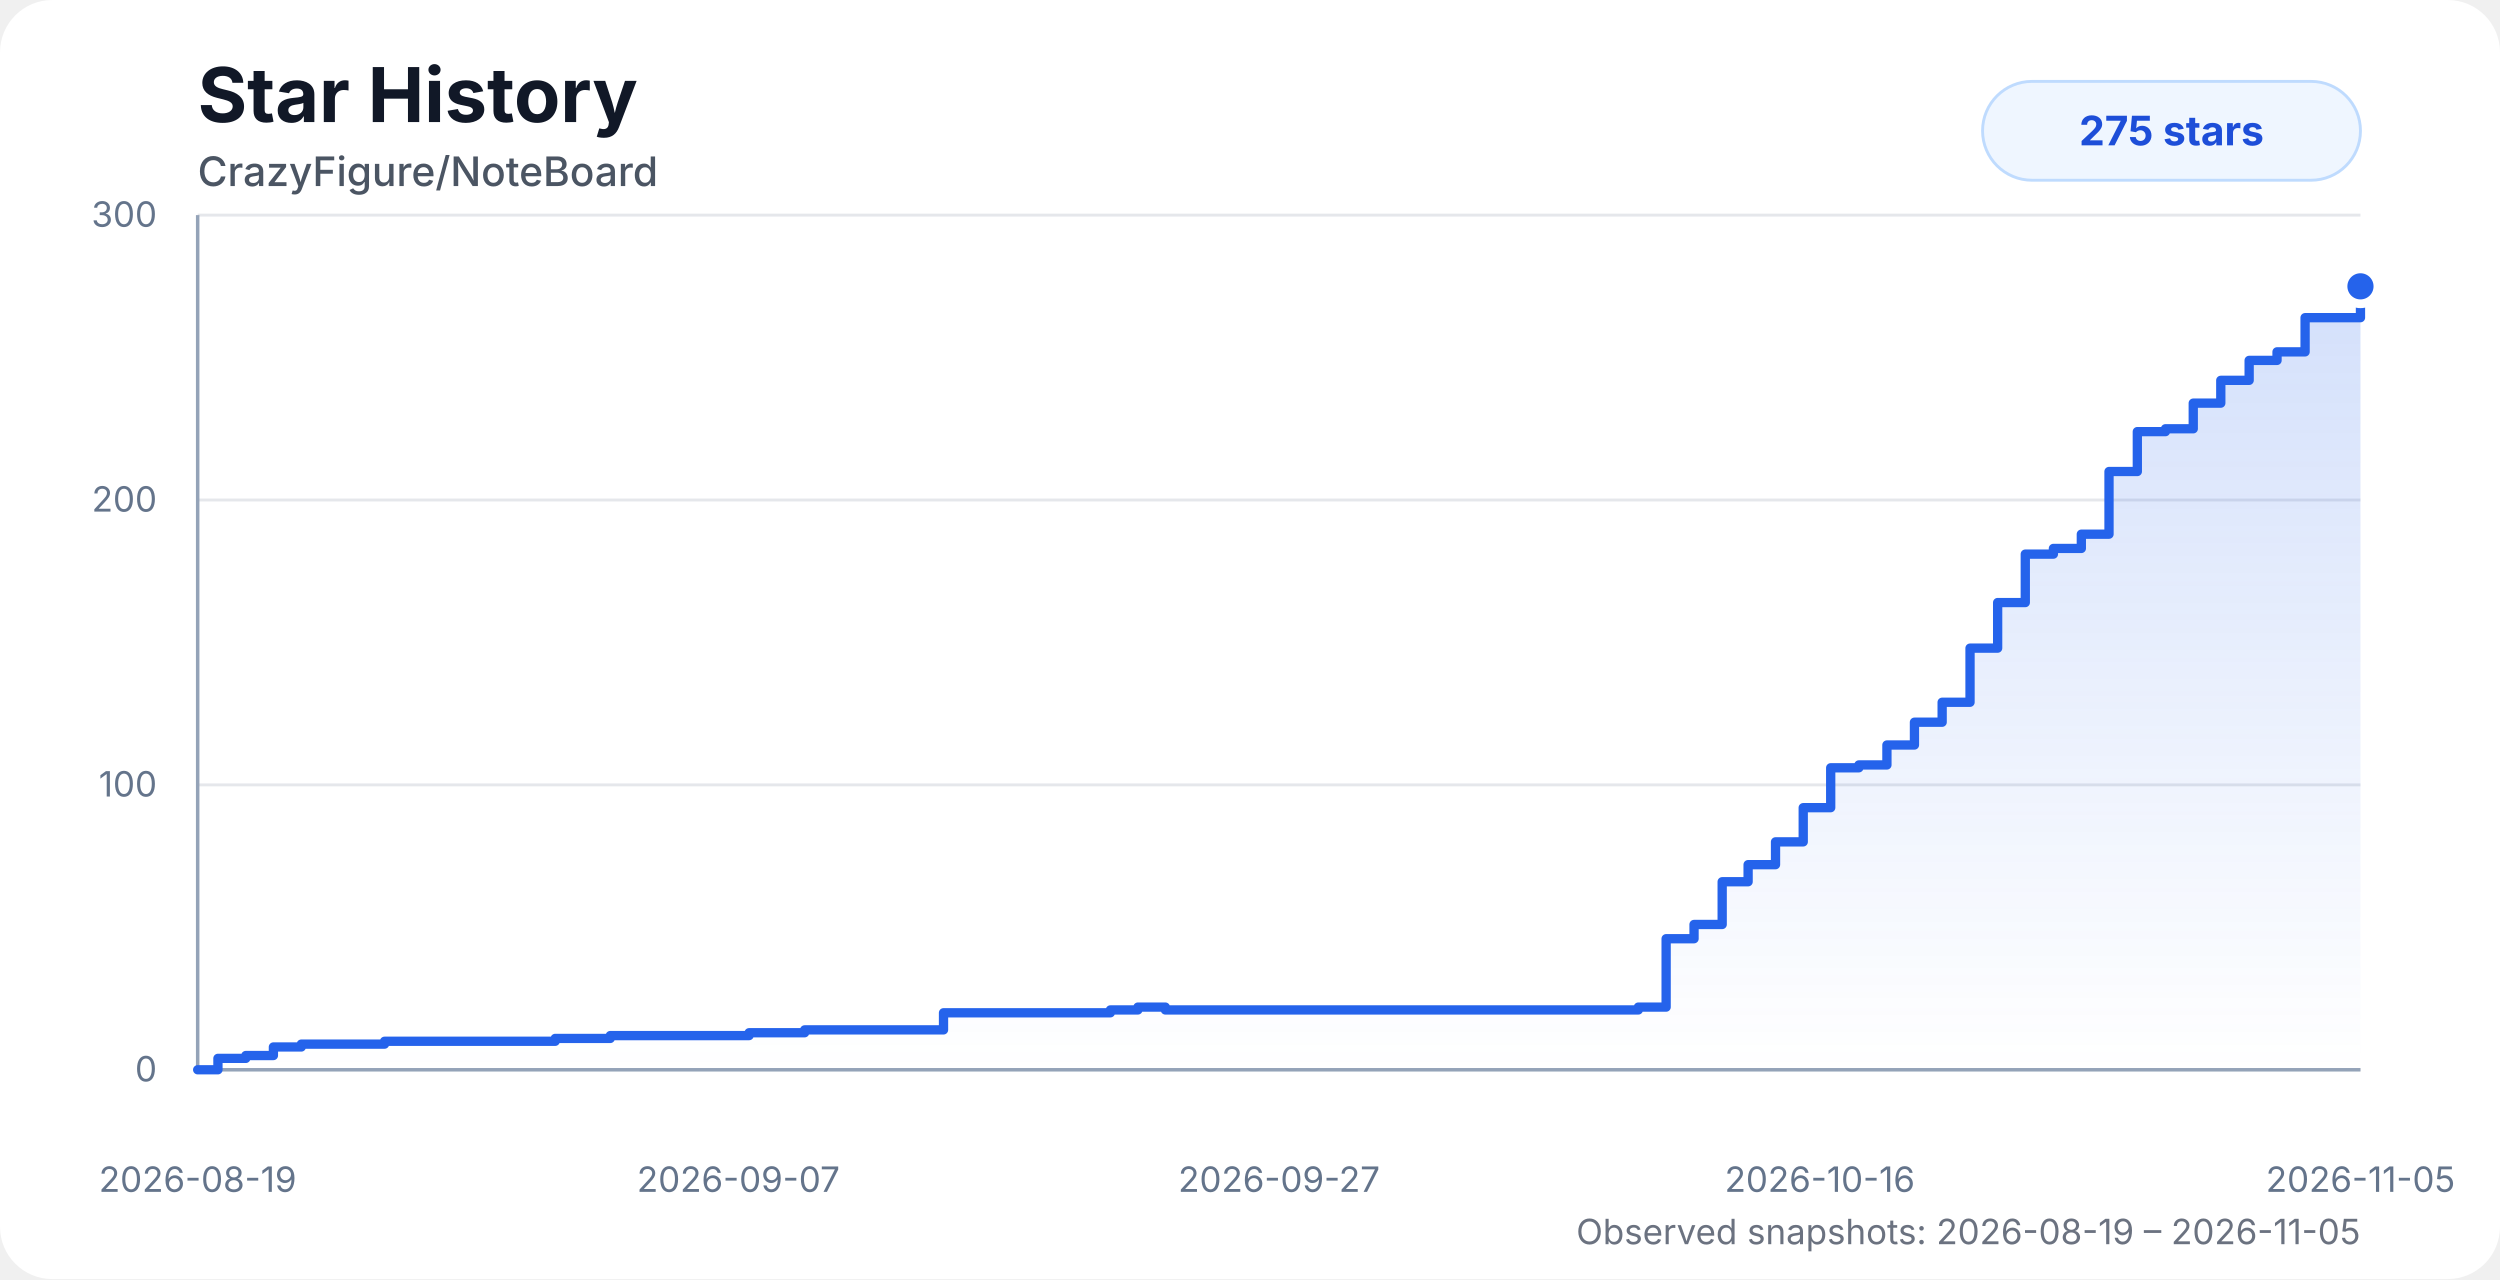
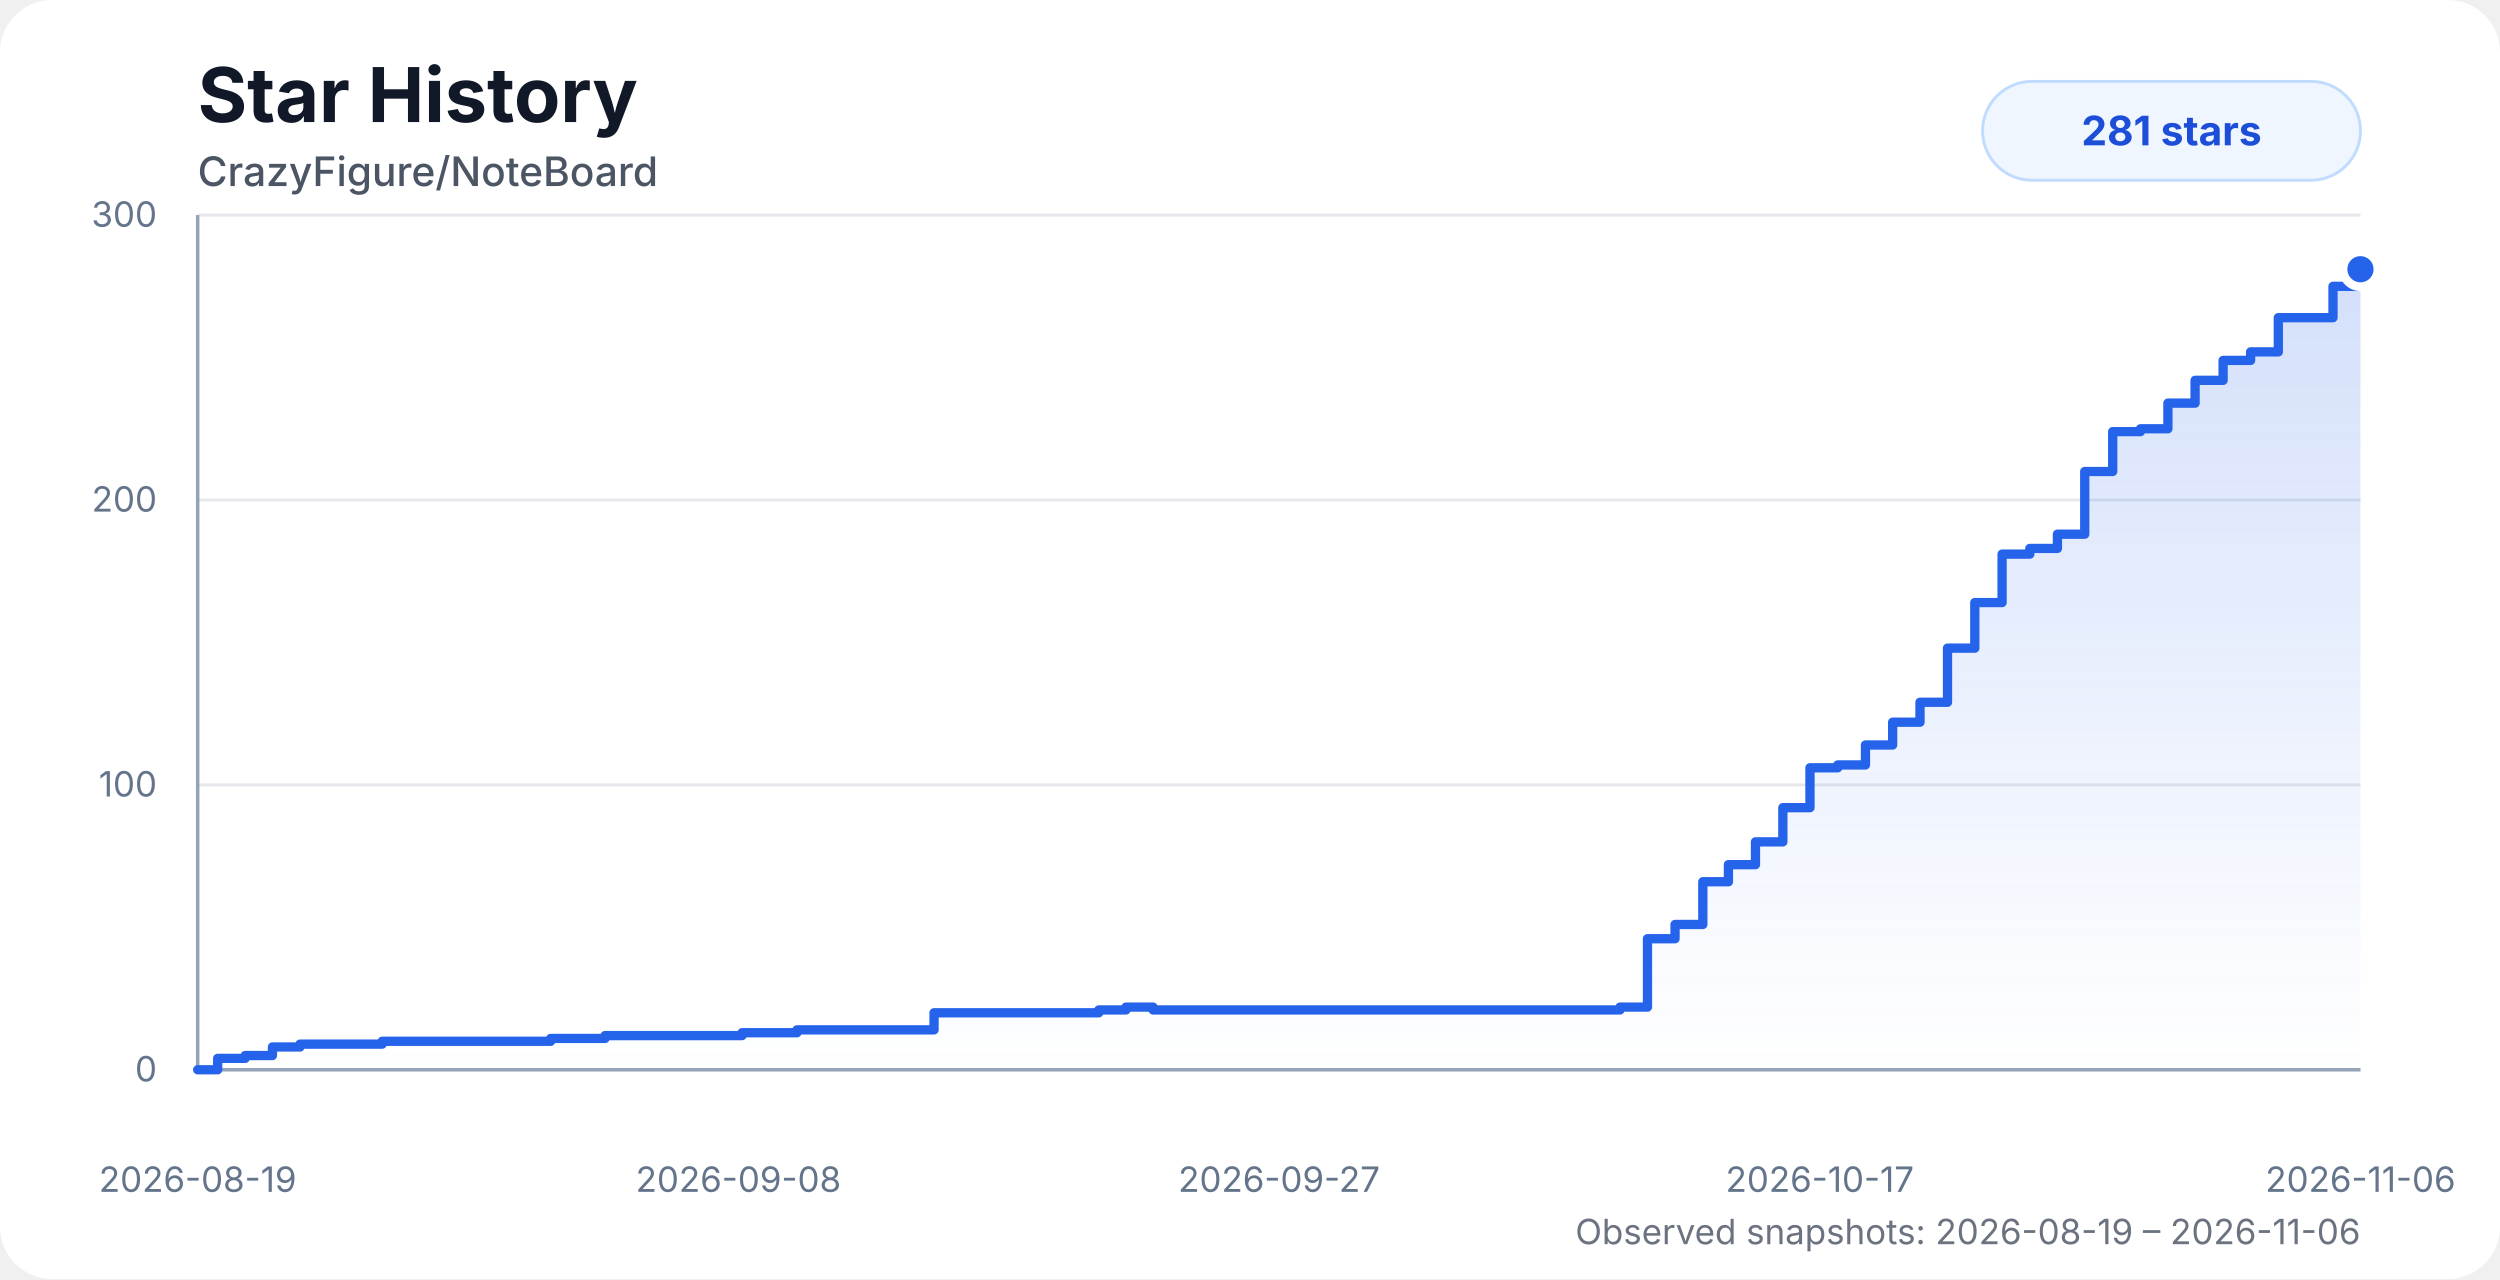
<svg xmlns="http://www.w3.org/2000/svg" width="860" height="440" viewBox="0 0 860 440" role="img" aria-labelledby="title desc">
  <style>
    .chart-bg { fill: #ffffff; }
    .title { fill: #111827; font: 700 26px system-ui, -apple-system, BlinkMacSystemFont, "Segoe UI", sans-serif; }
    .subtitle { fill: #4b5563; font: 500 14px system-ui, -apple-system, BlinkMacSystemFont, "Segoe UI", sans-serif; }
    .axis-label { fill: #64748b; font: 12px system-ui, -apple-system, BlinkMacSystemFont, "Segoe UI", sans-serif; }
    .grid { stroke: #e5e7eb; stroke-width: 1; }
    .axis { stroke: #94a3b8; stroke-width: 1.2; }
    .area { fill: url(#starGradient); opacity: 0.28; }
    .line { fill: none; stroke: #2563eb; stroke-width: 3.2; stroke-linecap: round; stroke-linejoin: round; }
    .dot { fill: #2563eb; stroke: #ffffff; stroke-width: 3; }
    .badge { fill: #eff6ff; stroke: #bfdbfe; }
    .badge-text { fill: #1d4ed8; font: 700 14px system-ui, -apple-system, BlinkMacSystemFont, "Segoe UI", sans-serif; }
    .status { fill: #6b7280; font: 12px system-ui, -apple-system, BlinkMacSystemFont, "Segoe UI", sans-serif; }
    @media (prefers-color-scheme: dark) {
      .chart-bg { fill: #0d1117; }
      .title { fill: #f8fafc; }
      .subtitle { fill: #cbd5e1; }
      .axis-label { fill: #94a3b8; }
      .grid { stroke: #1f2937; }
      .axis { stroke: #475569; }
      .dot { stroke: #0d1117; }
      .badge { fill: #172554; stroke: #1d4ed8; }
      .badge-text { fill: #bfdbfe; }
      .status { fill: #94a3b8; }
    }
  </style>
  <defs>
    <linearGradient id="starGradient" x1="0" x2="0" y1="0" y2="1">
      <stop offset="0%" stop-color="#2563eb" stop-opacity="0.72" />
      <stop offset="100%" stop-color="#2563eb" stop-opacity="0" />
    </linearGradient>
  </defs>
  <rect class="chart-bg" width="860" height="440" rx="18" />
  <text class="title" x="68" y="42">Star History</text>
  <text class="subtitle" x="68" y="64">CrazyFigure/NoteBoard</text>
  <g>
    <line class="grid" x1="68" y1="368" x2="812" y2="368" />
    <line class="grid" x1="68" y1="270" x2="812" y2="270" />
    <line class="grid" x1="68" y1="172" x2="812" y2="172" />
    <line class="grid" x1="68" y1="74" x2="812" y2="74" />
    <line class="axis" x1="68" y1="74" x2="68" y2="368" />
    <line class="axis" x1="68" y1="368" x2="812" y2="368" />
    <text class="axis-label" x="54" y="372" text-anchor="end">0</text>
    <text class="axis-label" x="54" y="274" text-anchor="end">100</text>
    <text class="axis-label" x="54" y="176" text-anchor="end">200</text>
    <text class="axis-label" x="54" y="78" text-anchor="end">300</text>
    <text class="axis-label" x="68" y="410" text-anchor="middle">2026-08-19</text>
-     <text class="axis-label" x="254" y="410" text-anchor="middle">2026-09-07</text>
+     <text class="axis-label" x="254" y="410" text-anchor="middle">2026-09-08</text>
    <text class="axis-label" x="440" y="410" text-anchor="middle">2026-09-27</text>
-     <text class="axis-label" x="626" y="410" text-anchor="middle">2026-10-16</text>
-     <text class="axis-label" x="812" y="410" text-anchor="middle">2026-11-05</text>
+     <text class="axis-label" x="626" y="410" text-anchor="middle">2026-10-17</text>
+     <text class="axis-label" x="812" y="410" text-anchor="middle">2026-11-06</text>
  </g>
-   <path class="area" d="M 68 368 H 68 V 368 H 74.97 V 364.08 H 84.56 V 363.1 H 94.05 V 360.16 H 103.65 V 359.18 H 113.2 V 359.18 H 122.7 V 359.18 H 132.29 V 358.2 H 145.24 V 358.2 H 155.47 V 358.2 H 163.01 V 358.2 H 172.11 V 358.2 H 181.77 V 358.2 H 190.99 V 357.22 H 200.4 V 357.22 H 209.93 V 356.24 H 219.52 V 356.24 H 229 V 356.24 H 238.62 V 356.24 H 248.22 V 356.24 H 257.69 V 355.26 H 267.26 V 355.26 H 276.8 V 354.28 H 286.36 V 354.28 H 295.83 V 354.28 H 305.53 V 354.28 H 315.13 V 354.28 H 324.57 V 348.4 H 334.1 V 348.4 H 343.66 V 348.4 H 353.13 V 348.4 H 362.67 V 348.4 H 372.38 V 348.4 H 381.97 V 347.42 H 391.44 V 346.44 H 400.88 V 347.42 H 410.48 V 347.42 H 420 V 347.42 H 429.54 V 347.42 H 439.27 V 347.42 H 448.98 V 347.42 H 458.5 V 347.42 H 467.98 V 347.42 H 477.68 V 347.42 H 487.16 V 347.42 H 496.52 V 347.42 H 506.22 V 347.42 H 515.84 V 347.42 H 525.55 V 347.42 H 534.97 V 347.42 H 544.6 V 347.42 H 554.13 V 347.42 H 563.59 V 346.44 H 573.15 V 322.92 H 582.75 V 318.02 H 592.43 V 303.32 H 601.35 V 297.44 H 610.78 V 289.6 H 620.31 V 277.84 H 629.76 V 264.12 H 639.45 V 263.14 H 649.1 V 256.28 H 658.57 V 248.44 H 668.1 V 241.58 H 677.69 V 222.96 H 687.19 V 207.28 H 696.7 V 190.62 H 706.37 V 188.66 H 715.98 V 183.76 H 725.5 V 162.2 H 735.24 V 148.48 H 744.92 V 147.5 H 754.48 V 138.68 H 763.95 V 130.84 H 773.71 V 123.98 H 783.3 V 121.04 H 792.95 V 109.28 H 802.31 V 109.28 H 812 V 98.5 L 812 368 L 68 368 Z" />
-   <path class="line" d="M 68 368 H 68 V 368 H 74.97 V 364.08 H 84.56 V 363.1 H 94.05 V 360.16 H 103.65 V 359.18 H 113.2 V 359.18 H 122.7 V 359.18 H 132.29 V 358.2 H 145.24 V 358.2 H 155.47 V 358.2 H 163.01 V 358.2 H 172.11 V 358.2 H 181.77 V 358.2 H 190.99 V 357.22 H 200.4 V 357.22 H 209.93 V 356.24 H 219.52 V 356.24 H 229 V 356.24 H 238.62 V 356.24 H 248.22 V 356.24 H 257.69 V 355.26 H 267.26 V 355.26 H 276.8 V 354.28 H 286.36 V 354.28 H 295.83 V 354.28 H 305.53 V 354.28 H 315.13 V 354.28 H 324.57 V 348.4 H 334.1 V 348.4 H 343.66 V 348.4 H 353.13 V 348.4 H 362.67 V 348.4 H 372.38 V 348.4 H 381.97 V 347.42 H 391.44 V 346.44 H 400.88 V 347.42 H 410.48 V 347.42 H 420 V 347.42 H 429.54 V 347.42 H 439.27 V 347.42 H 448.98 V 347.42 H 458.5 V 347.42 H 467.98 V 347.42 H 477.68 V 347.42 H 487.16 V 347.42 H 496.52 V 347.42 H 506.22 V 347.42 H 515.84 V 347.42 H 525.55 V 347.42 H 534.97 V 347.42 H 544.6 V 347.42 H 554.13 V 347.42 H 563.59 V 346.44 H 573.15 V 322.92 H 582.75 V 318.02 H 592.43 V 303.32 H 601.35 V 297.44 H 610.78 V 289.6 H 620.31 V 277.84 H 629.76 V 264.12 H 639.45 V 263.14 H 649.1 V 256.28 H 658.57 V 248.44 H 668.1 V 241.58 H 677.69 V 222.96 H 687.19 V 207.28 H 696.7 V 190.62 H 706.37 V 188.66 H 715.98 V 183.76 H 725.5 V 162.2 H 735.24 V 148.48 H 744.92 V 147.5 H 754.48 V 138.68 H 763.95 V 130.84 H 773.71 V 123.98 H 783.3 V 121.04 H 792.95 V 109.28 H 802.31 V 109.28 H 812 V 98.5" />
-   <circle class="dot" cx="812" cy="98.5" r="6" />
+   <path class="area" d="M 68 368 H 68 V 368 H 74.88 V 364.08 H 84.35 V 363.1 H 93.72 V 360.16 H 103.2 V 359.18 H 112.62 V 359.18 H 122 V 359.18 H 131.48 V 358.2 H 144.26 V 358.2 H 154.36 V 358.2 H 161.8 V 358.2 H 170.79 V 358.2 H 180.32 V 358.2 H 189.43 V 357.22 H 198.72 V 357.22 H 208.13 V 356.24 H 217.6 V 356.24 H 226.95 V 356.24 H 236.45 V 356.24 H 245.93 V 356.24 H 255.28 V 355.26 H 264.73 V 355.26 H 274.15 V 354.28 H 283.59 V 354.28 H 292.93 V 354.28 H 302.51 V 354.28 H 311.99 V 354.28 H 321.31 V 348.4 H 330.72 V 348.4 H 340.16 V 348.4 H 349.51 V 348.4 H 358.93 V 348.4 H 368.51 V 348.4 H 377.98 V 347.42 H 387.33 V 346.44 H 396.65 V 347.42 H 406.13 V 347.42 H 415.53 V 347.42 H 424.95 V 347.42 H 434.55 V 347.42 H 444.14 V 347.42 H 453.54 V 347.42 H 462.9 V 347.42 H 472.48 V 347.42 H 481.83 V 347.42 H 491.08 V 347.42 H 500.65 V 347.42 H 510.15 V 347.42 H 519.74 V 347.42 H 529.04 V 347.42 H 538.55 V 347.42 H 547.95 V 347.42 H 557.29 V 346.44 H 566.73 V 322.92 H 576.21 V 318.02 H 585.77 V 303.32 H 594.58 V 297.44 H 603.88 V 289.6 H 613.3 V 277.84 H 622.63 V 264.12 H 632.19 V 263.14 H 641.72 V 256.28 H 651.07 V 248.44 H 660.48 V 241.58 H 669.94 V 222.96 H 679.33 V 207.28 H 688.72 V 190.62 H 698.26 V 188.66 H 707.75 V 183.76 H 717.15 V 162.2 H 726.77 V 148.48 H 736.32 V 147.5 H 745.76 V 138.68 H 755.11 V 130.84 H 764.75 V 123.98 H 774.21 V 121.04 H 783.74 V 109.28 H 792.99 V 109.28 H 802.55 V 98.5 H 812 V 92.62 L 812 368 L 68 368 Z" />
+   <path class="line" d="M 68 368 H 68 V 368 H 74.88 V 364.08 H 84.35 V 363.1 H 93.72 V 360.16 H 103.2 V 359.18 H 112.62 V 359.18 H 122 V 359.18 H 131.48 V 358.2 H 144.26 V 358.2 H 154.36 V 358.2 H 161.8 V 358.2 H 170.79 V 358.2 H 180.32 V 358.2 H 189.43 V 357.22 H 198.72 V 357.22 H 208.13 V 356.24 H 217.6 V 356.24 H 226.95 V 356.24 H 236.45 V 356.24 H 245.93 V 356.24 H 255.28 V 355.26 H 264.73 V 355.26 H 274.15 V 354.28 H 283.59 V 354.28 H 292.93 V 354.28 H 302.51 V 354.28 H 311.99 V 354.28 H 321.31 V 348.4 H 330.72 V 348.4 H 340.16 V 348.4 H 349.51 V 348.4 H 358.93 V 348.4 H 368.51 V 348.4 H 377.98 V 347.42 H 387.33 V 346.44 H 396.65 V 347.42 H 406.13 V 347.42 H 415.53 V 347.42 H 424.95 V 347.42 H 434.55 V 347.42 H 444.14 V 347.42 H 453.54 V 347.42 H 462.9 V 347.42 H 472.48 V 347.42 H 481.83 V 347.42 H 491.08 V 347.42 H 500.65 V 347.42 H 510.15 V 347.42 H 519.74 V 347.42 H 529.04 V 347.42 H 538.55 V 347.42 H 547.95 V 347.42 H 557.29 V 346.44 H 566.73 V 322.92 H 576.21 V 318.02 H 585.77 V 303.32 H 594.58 V 297.44 H 603.88 V 289.6 H 613.3 V 277.84 H 622.63 V 264.12 H 632.19 V 263.14 H 641.72 V 256.28 H 651.07 V 248.44 H 660.48 V 241.58 H 669.94 V 222.96 H 679.33 V 207.28 H 688.72 V 190.62 H 698.26 V 188.66 H 707.75 V 183.76 H 717.15 V 162.2 H 726.77 V 148.48 H 736.32 V 147.5 H 745.76 V 138.68 H 755.11 V 130.84 H 764.75 V 123.98 H 774.21 V 121.04 H 783.74 V 109.28 H 792.99 V 109.28 H 802.55 V 98.5 H 812 V 92.62" />
+   <circle class="dot" cx="812" cy="92.62" r="6" />
  <rect class="badge" x="682" y="28" width="130" height="34" rx="17" />
-   <text class="badge-text" x="747" y="50" text-anchor="middle">275 stars</text>
-   <text class="status" x="812" y="428" text-anchor="end">Observed snapshots: 2026-08-19 – 2026-11-05</text>
+   <text class="badge-text" x="747" y="50" text-anchor="middle">281 stars</text>
+   <text class="status" x="812" y="428" text-anchor="end">Observed snapshots: 2026-08-19 – 2026-11-06</text>
</svg>
